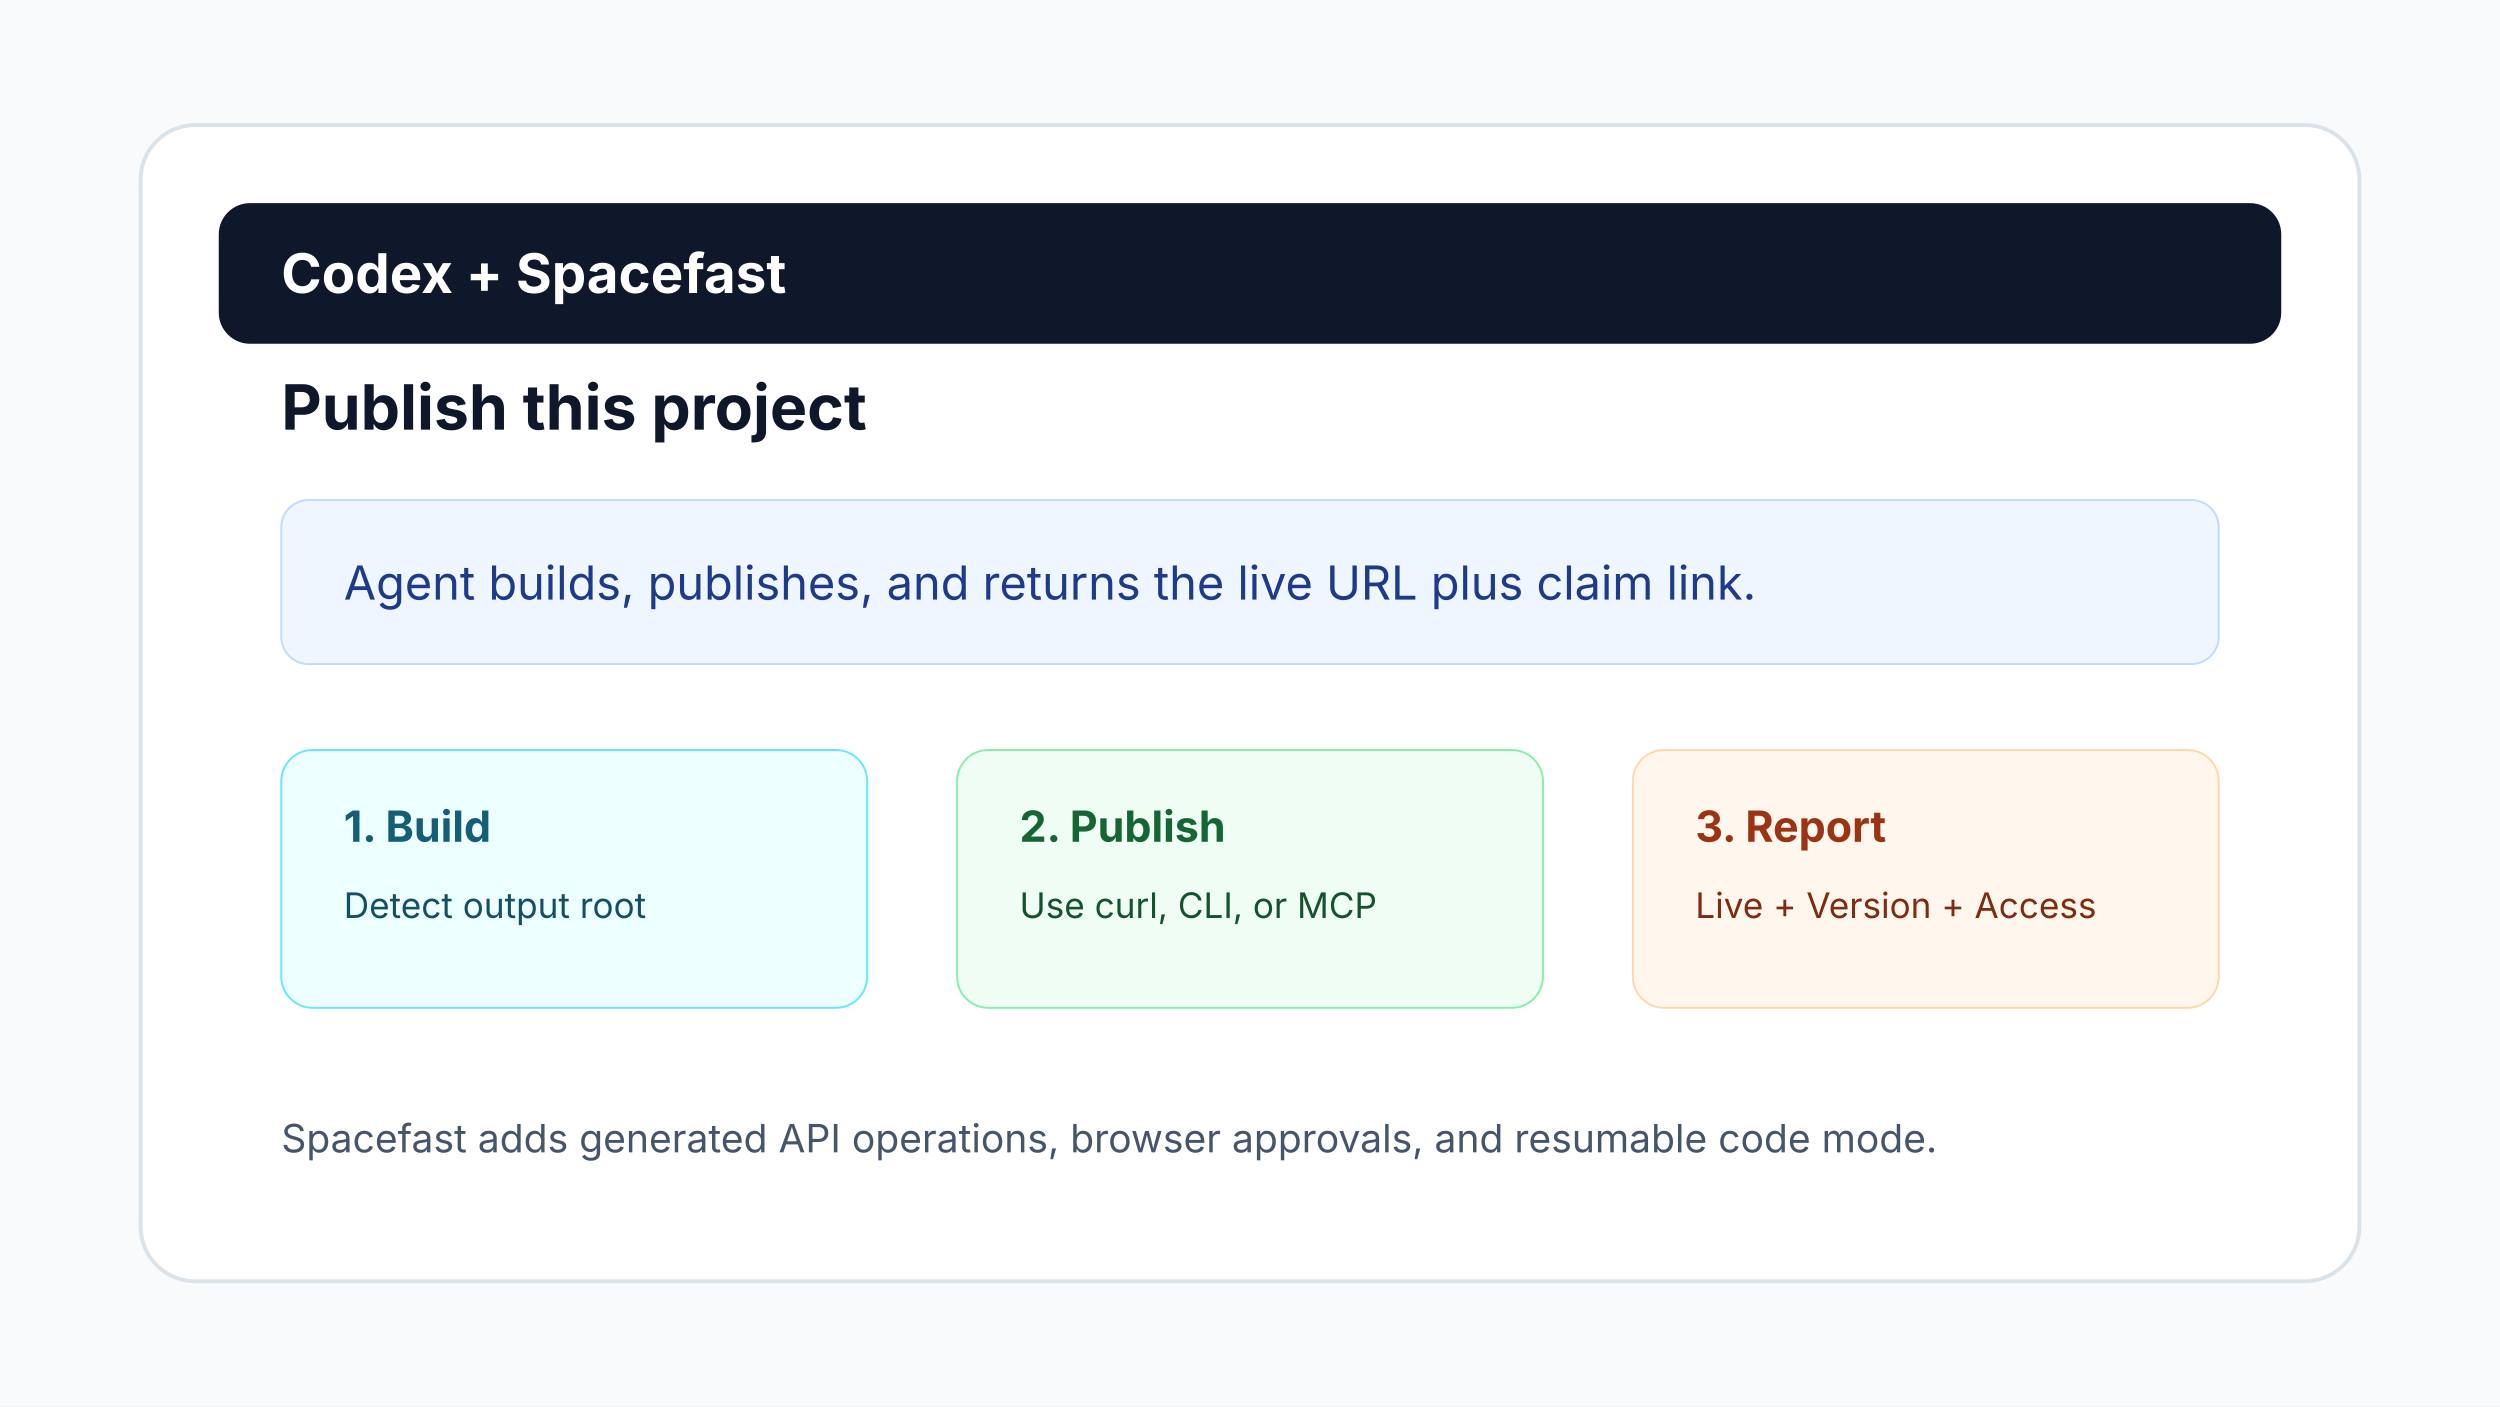
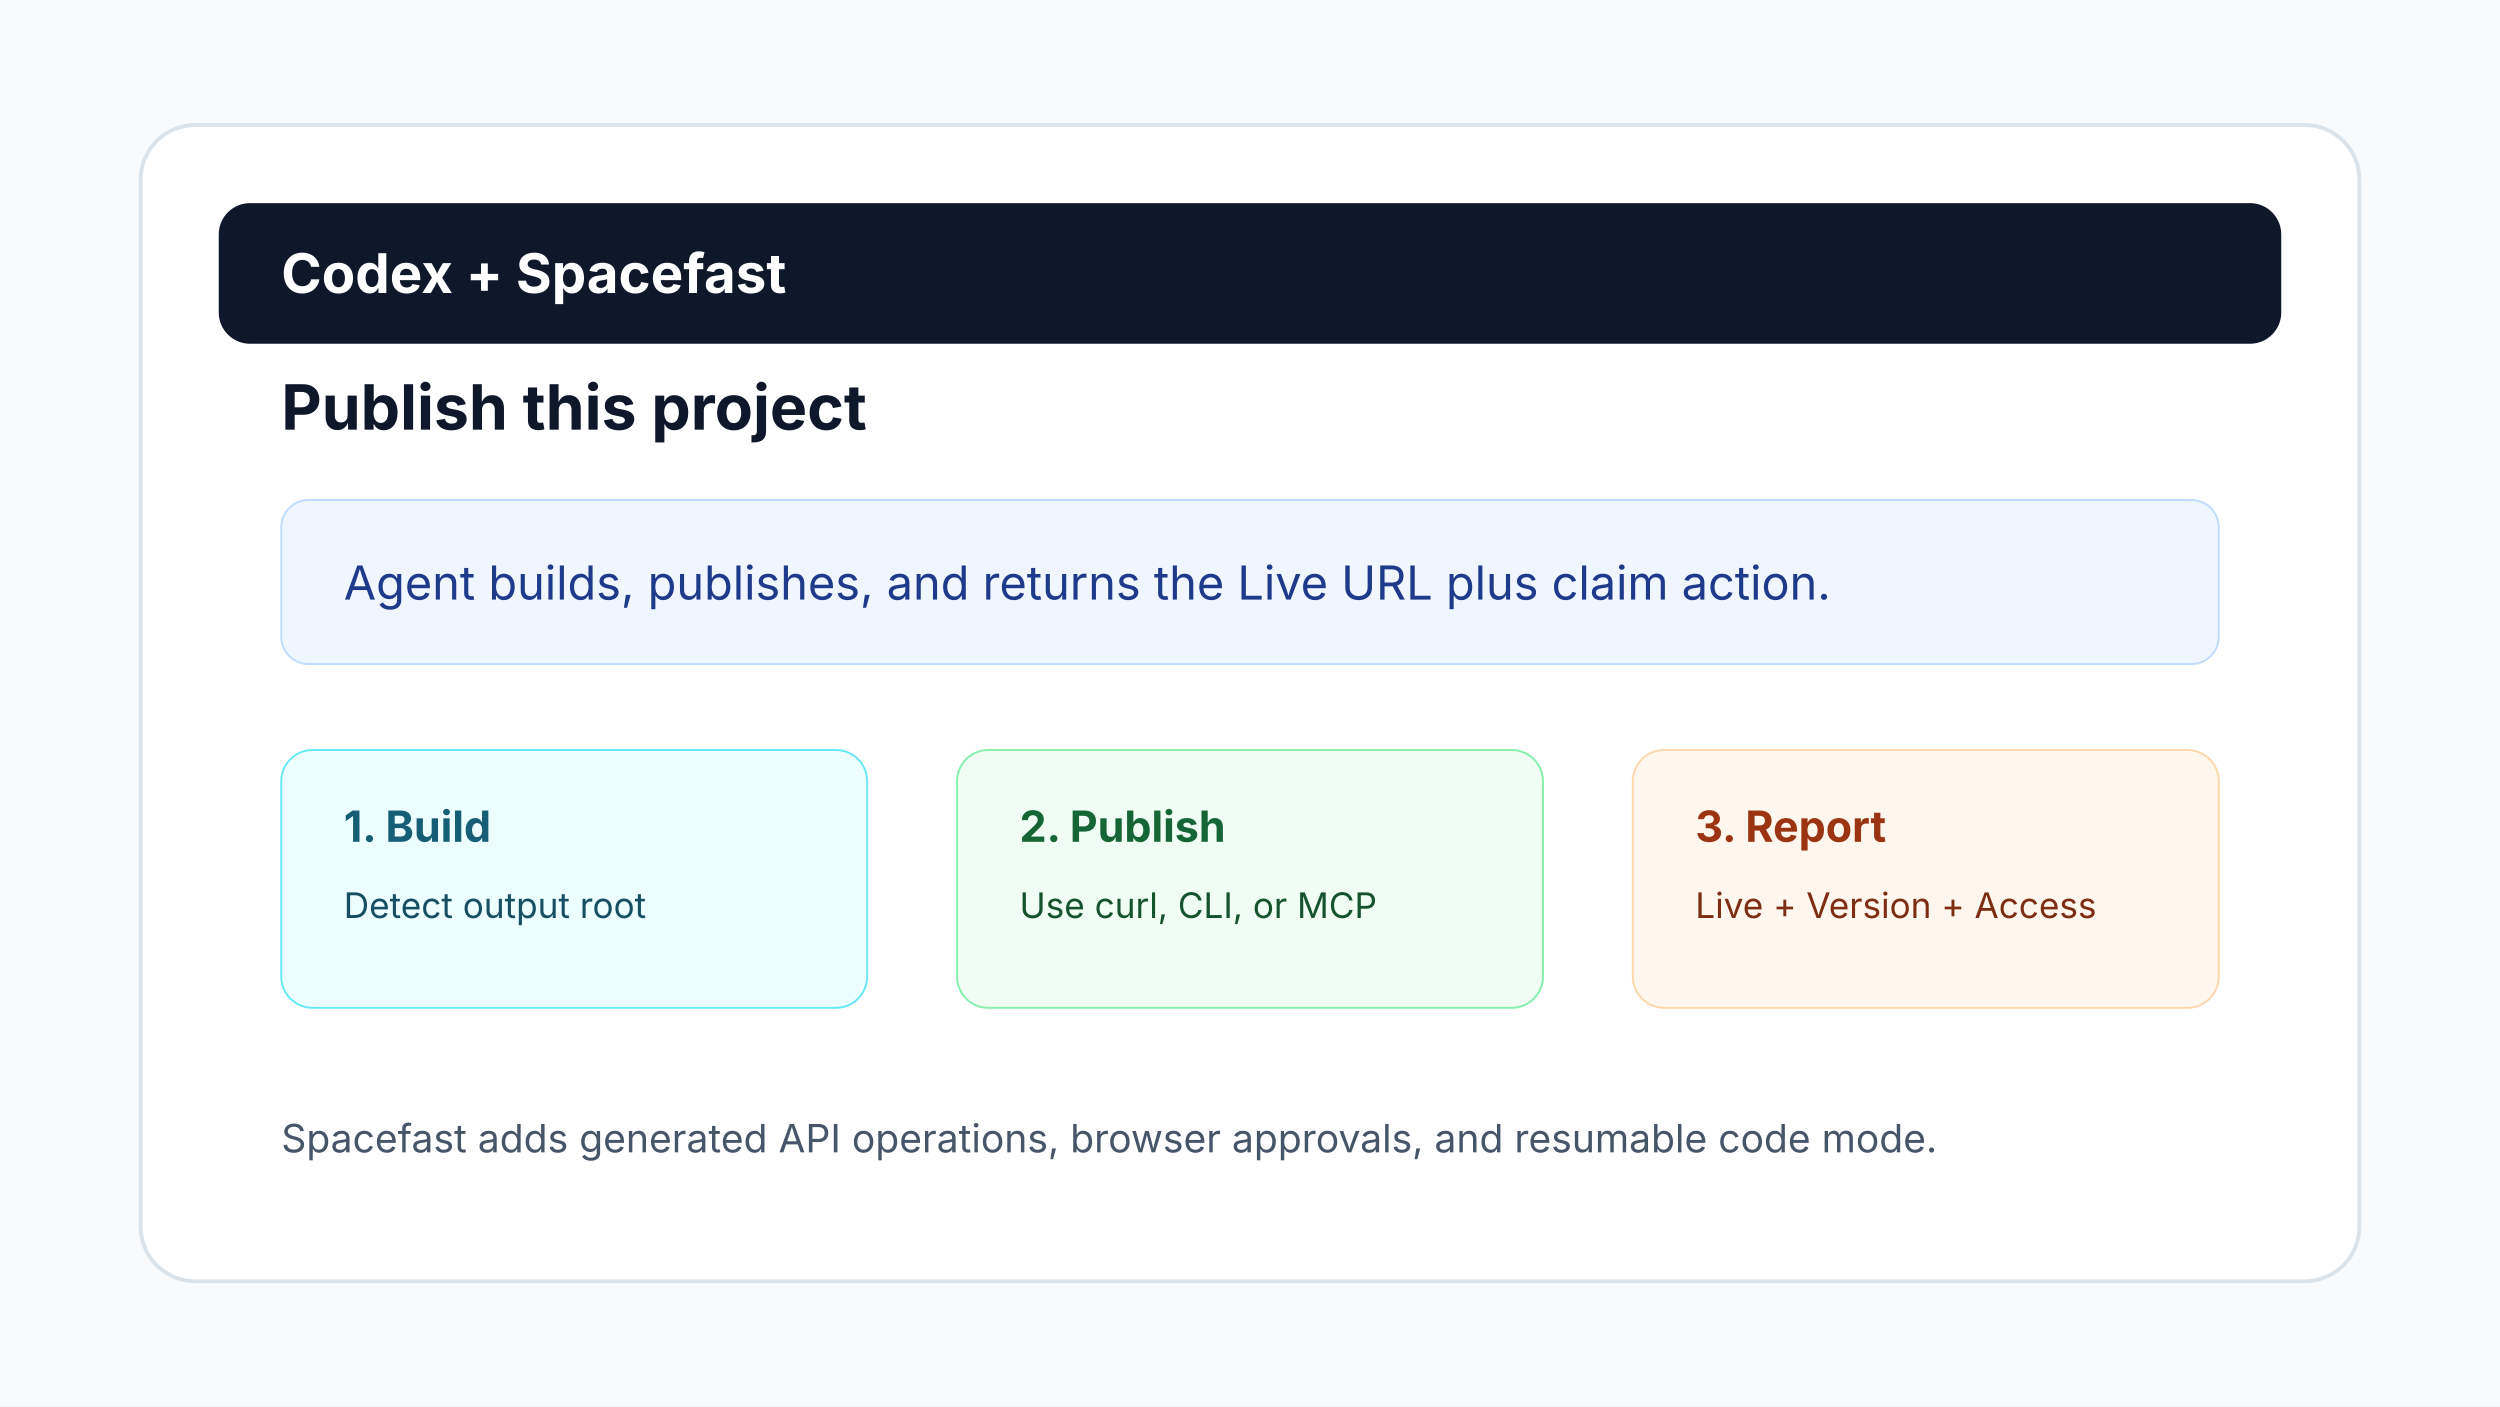
<svg xmlns="http://www.w3.org/2000/svg" width="1280" height="720" viewBox="0 0 1280 720" role="img" aria-label="Spacefast publish workflow in Codex">
  <rect width="1280" height="720" fill="#f8fafc" />
  <rect x="72" y="64" width="1136" height="592" rx="28" fill="#ffffff" stroke="#dbe3ea" stroke-width="2" />
  <rect x="112" y="104" width="1056" height="72" rx="16" fill="#0f172a" />
  <text x="144" y="150" fill="#ffffff" font-family="Inter, Arial, sans-serif" font-size="28" font-weight="700">Codex + Spacefast</text>
  <text x="144" y="220" fill="#0f172a" font-family="Inter, Arial, sans-serif" font-size="32" font-weight="700">Publish this project</text>
  <rect x="144" y="256" width="992" height="84" rx="14" fill="#eff6ff" stroke="#bfdbfe" />
-   <text x="176" y="307" fill="#1e3a8a" font-family="Inter, Arial, sans-serif" font-size="24">Agent builds, publishes, and returns the live URL plus claim link.</text>
+   <text x="176" y="307" fill="#1e3a8a" font-family="Inter, Arial, sans-serif" font-size="24">Agent builds, publishes, and returns the Live URL plus claim action.</text>
  <rect x="144" y="384" width="300" height="132" rx="16" fill="#ecfeff" stroke="#67e8f9" />
  <text x="176" y="431" fill="#155e75" font-family="Inter, Arial, sans-serif" font-size="22" font-weight="700">1. Build</text>
  <text x="176" y="470" fill="#164e63" font-family="Inter, Arial, sans-serif" font-size="18">Detect output root</text>
  <rect x="490" y="384" width="300" height="132" rx="16" fill="#f0fdf4" stroke="#86efac" />
  <text x="522" y="431" fill="#166534" font-family="Inter, Arial, sans-serif" font-size="22" font-weight="700">2. Publish</text>
  <text x="522" y="470" fill="#14532d" font-family="Inter, Arial, sans-serif" font-size="18">Use curl, CLI, or MCP</text>
  <rect x="836" y="384" width="300" height="132" rx="16" fill="#fff7ed" stroke="#fed7aa" />
  <text x="868" y="431" fill="#9a3412" font-family="Inter, Arial, sans-serif" font-size="22" font-weight="700">3. Report</text>
  <text x="868" y="470" fill="#7c2d12" font-family="Inter, Arial, sans-serif" font-size="18">Live + Version + Access</text>
  <text x="144" y="590" fill="#475569" font-family="Inter, Arial, sans-serif" font-size="20">Spacefast adds generated API operations, browser approvals, and resumable code mode.</text>
</svg>
